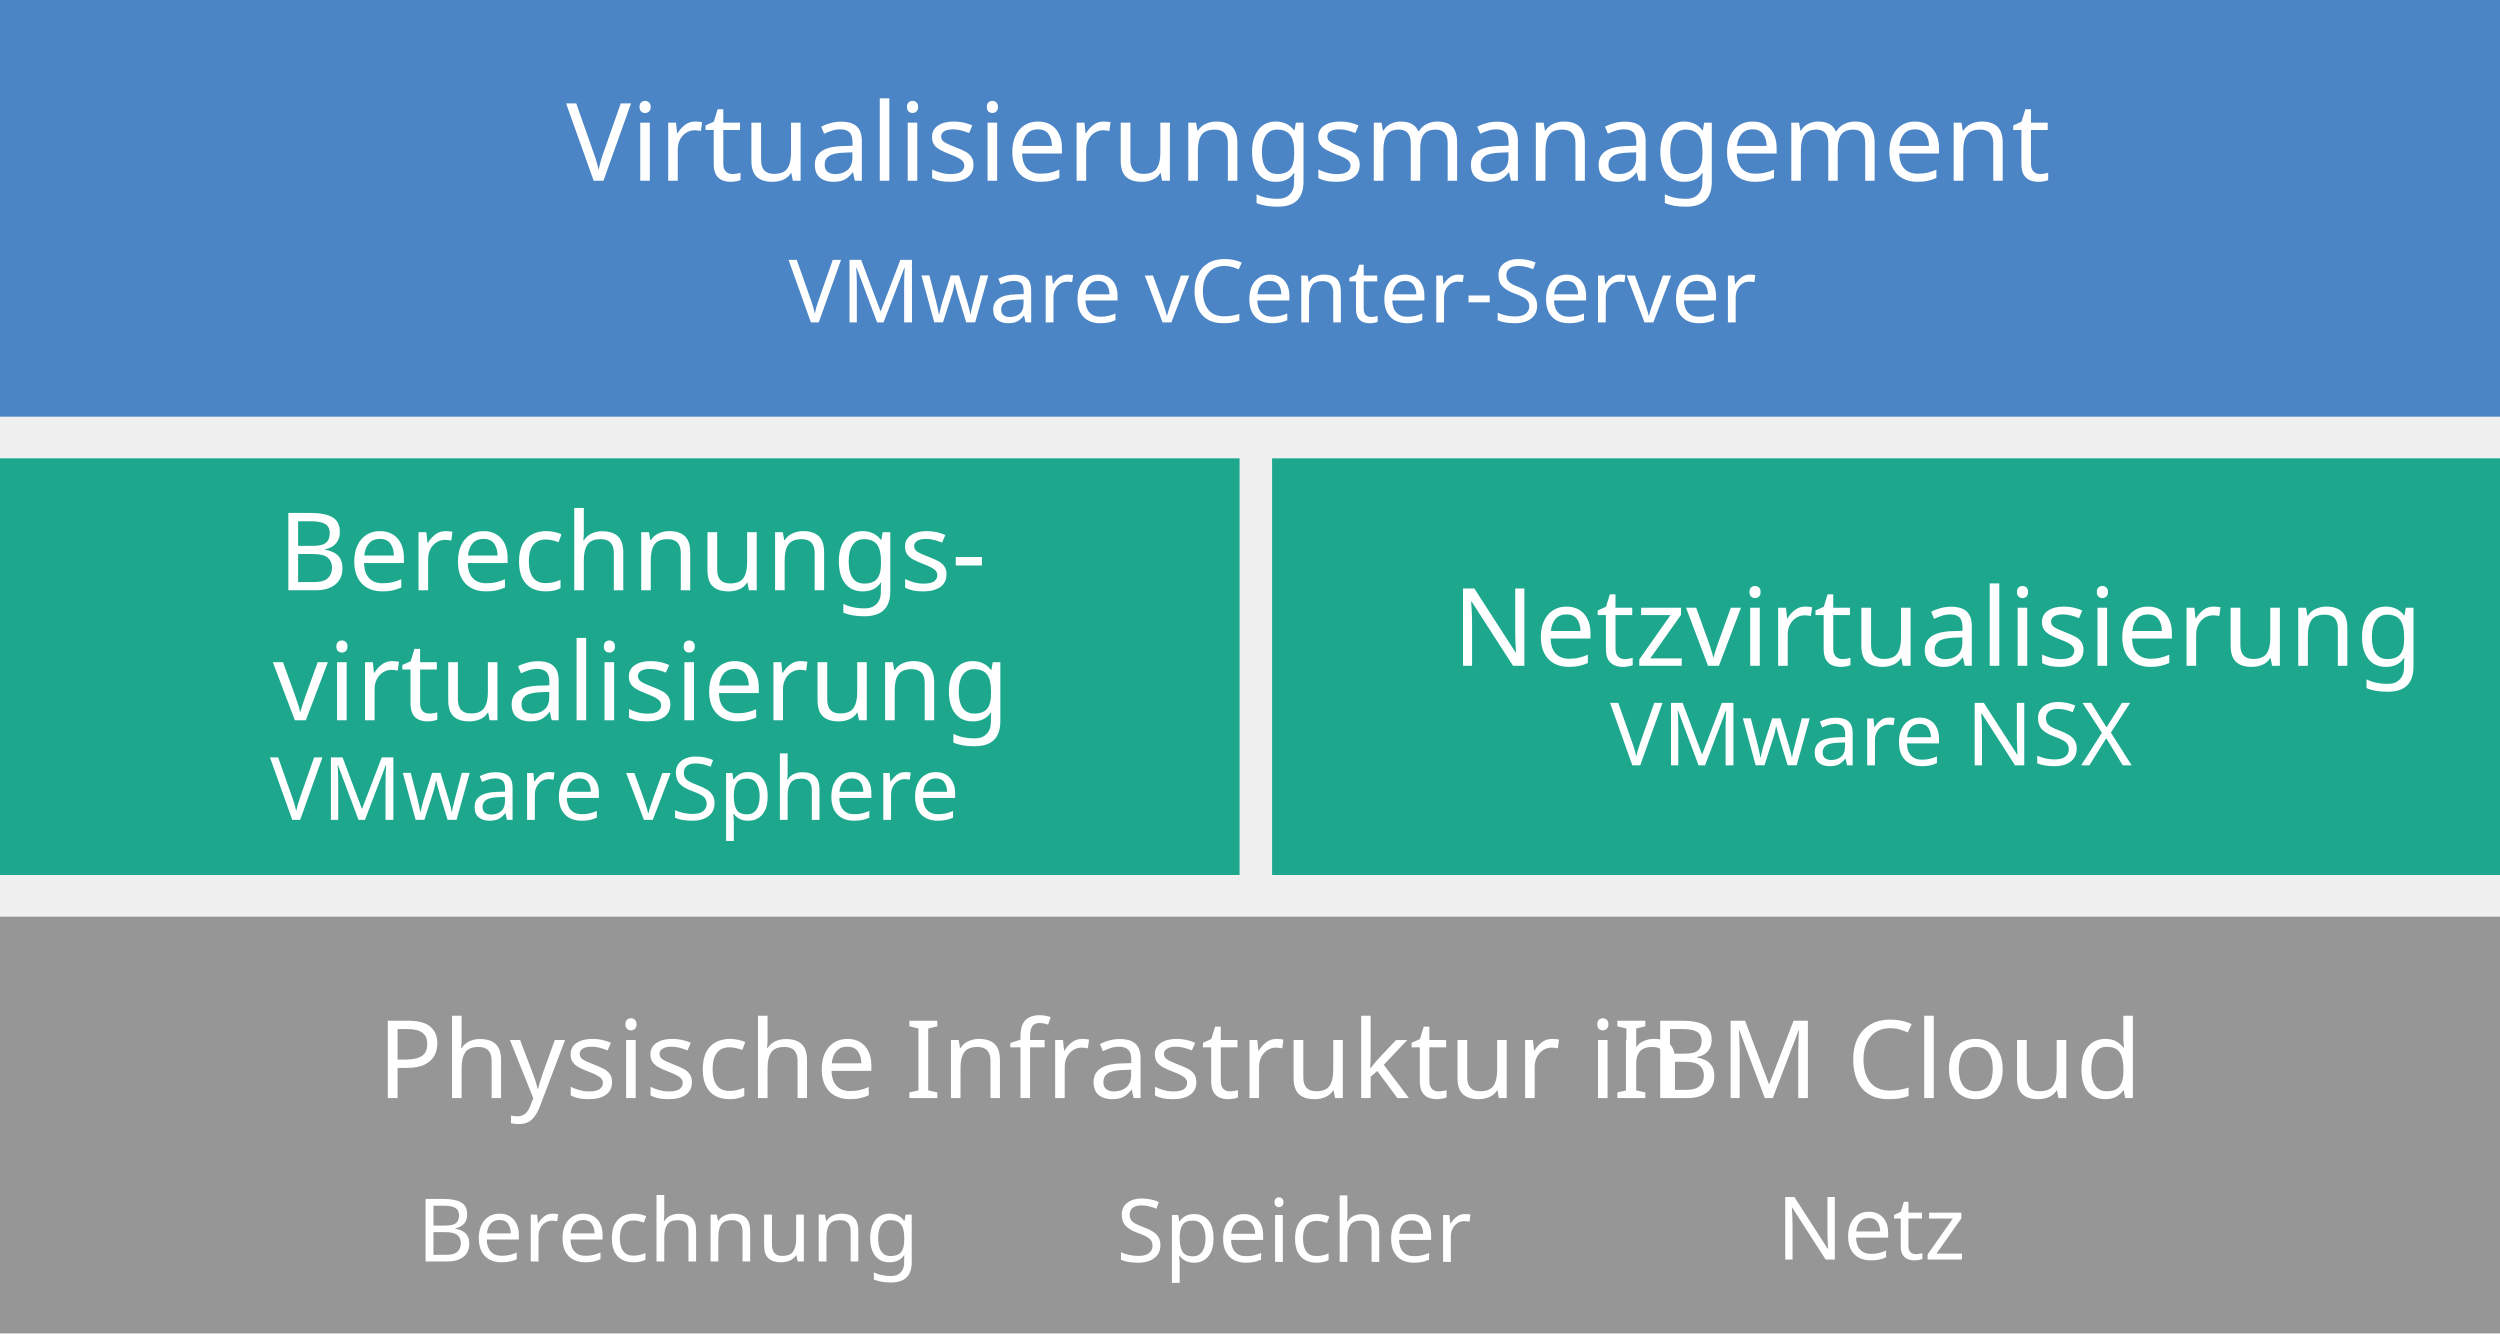
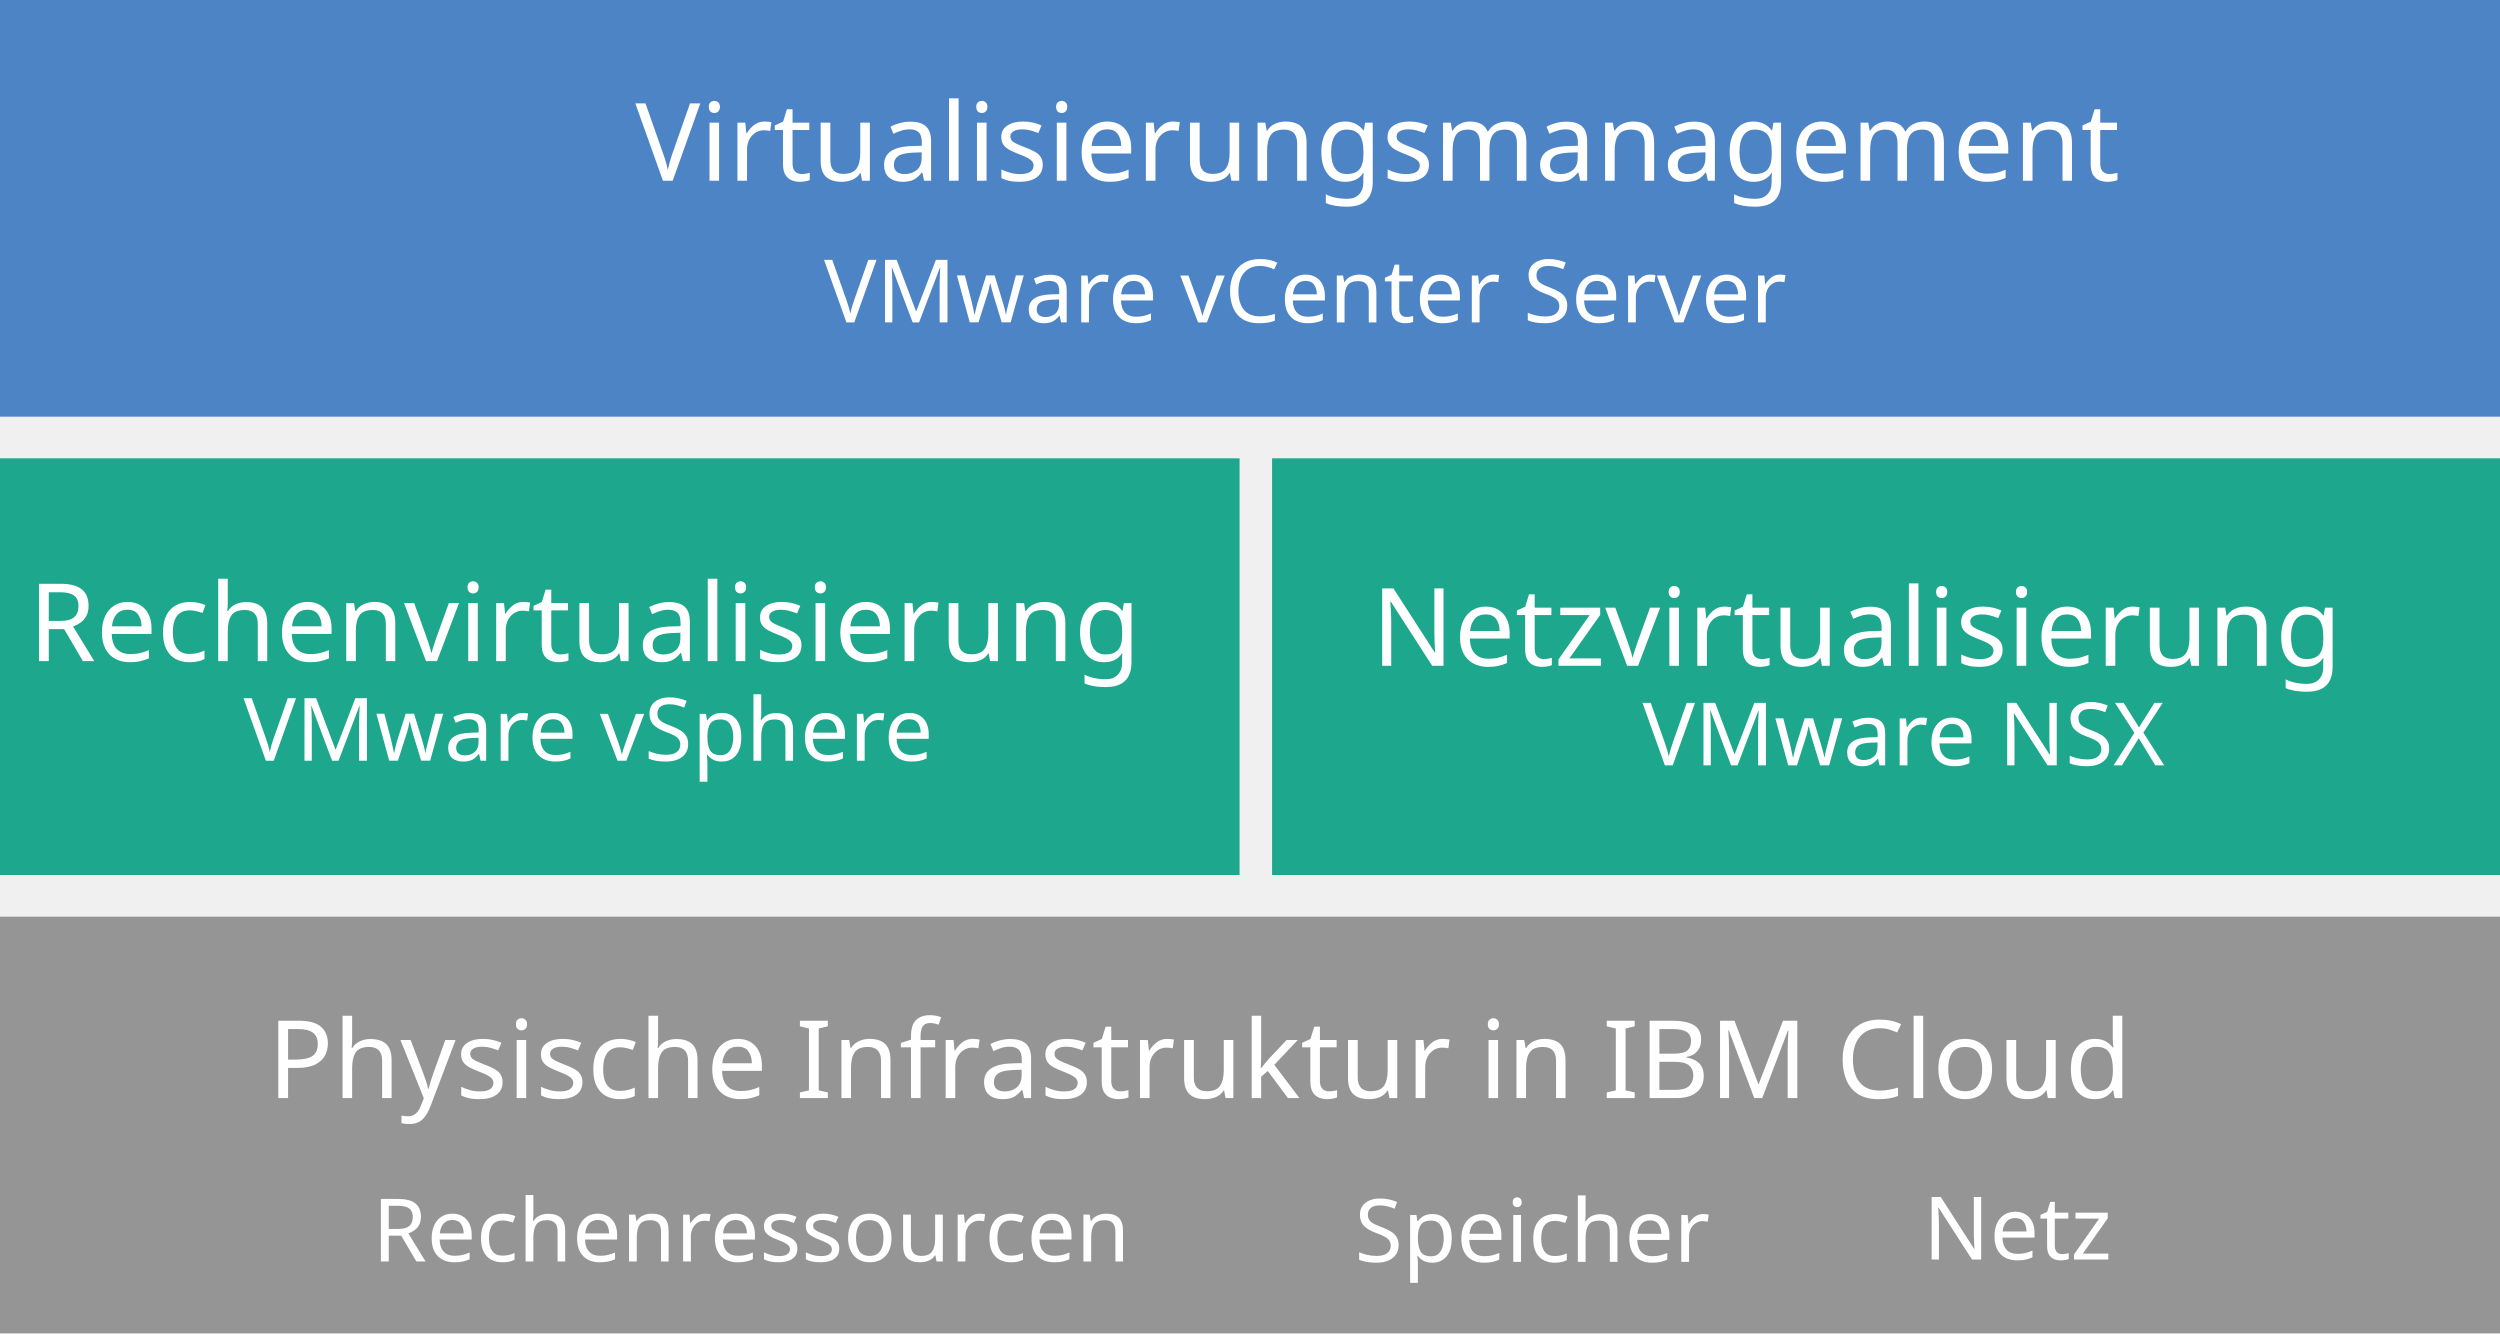
<svg xmlns="http://www.w3.org/2000/svg" version="1.1" id="Layer_1" x="0px" y="0px" viewBox="0 0 600 320" style="enable-background:new 0 0 600 320;" xml:space="preserve">
-   <style type="text/css">
- 	.st0{fill:#4C85C5;}
- 	.st1{fill:#969696;}
- 	.st2{fill:#1DA88E;}
+   <defs id="defs45" />
+   <style type="text/css" id="style2">
+ 	.st0{fill:#4C84C5;}
+ 	.st1{fill:#959595;}
+ 	.st2{fill:#1DA78D;}
	.st3{fill:#FFFFFF;}
	.st4{font-family:'Roboto-Light';}
	.st5{font-size:26px;}
	.st6{font-size:21px;}
</style>
-   <rect class="st0" width="600" height="100" />
-   <rect y="220" class="st1" width="600" height="100" />
-   <rect y="110" class="st2" width="297.5" height="100" />
-   <rect x="305.3" y="110" class="st2" width="294.7" height="100" />
-   <text transform="matrix(1 0 0 1 135.8555 43.3711)">
-     <tspan x="0" y="0" class="st3 st4 st5">Virtualisierungsmanagement</tspan>
-     <tspan x="53.4" y="34" class="st3 st4 st6">VMware vCenter-Server </tspan>
+   <rect class="st0" width="600" height="100" id="rect4" />
+   <rect y="220" class="st1" width="600" height="100" id="rect6" />
+   <rect y="110" class="st2" width="297.5" height="100" id="rect8" />
+   <rect x="305.3" y="110" class="st2" width="294.7" height="100" id="rect10" />
+   <text transform="matrix(1 0 0 1 152.4775 43.3711)" id="text16">
+     <tspan x="0" y="0" class="st3 st4 st5" id="tspan12">Virtualisierungsmanagement</tspan>
+     <tspan x="45.3" y="34" class="st3 st4 st6" id="tspan14">VMware vCenter Server</tspan>
  </text>
-   <text transform="matrix(1 0 0 1 66.6855 141.6688)">
-     <tspan x="0" y="0" class="st3 st4 st5">Berechnungs-</tspan>
-     <tspan x="-1.2" y="31.2" class="st3 st4 st5">virtualisierung</tspan>
-     <tspan x="-1.9" y="55.1" class="st3 st4 st6">VMware vSphere </tspan>
+   <text id="text22" x="6.848" y="158.669">
+     <tspan x="6.848" y="158.669" class="st3 st4 st5" id="tspan18" style="font-size:26px;font-family:Roboto-Light;fill:#ffffff">Rechenvirtualisierung</tspan>
+     <tspan x="58.448" y="182.569" class="st3 st4 st6" id="tspan20" style="font-size:21px;font-family:Roboto-Light;fill:#ffffff">VMware vSphere</tspan>
  </text>
-   <text transform="matrix(1 0 0 1 348.6084 159.7861)">
-     <tspan x="0" y="0" class="st3 st4 st5">Netzvirtualisierung</tspan>
-     <tspan x="37.8" y="23.9" class="st3 st4 st6">VMware NSX</tspan>
-     <tspan x="159.2" y="20.9" class="st3 st4 st6">   </tspan>
+   <text id="text28" x="329.207" y="159.786">
+     <tspan x="329.207" y="159.786" class="st3 st4 st5" id="tspan24" style="font-size:26px;font-family:Roboto-Light;fill:#ffffff">Netzvirtualisierung</tspan>
+     <tspan x="394.207" y="183.686" class="st3 st4 st6" id="tspan26" style="font-size:21px;font-family:Roboto-Light;fill:#ffffff">VMware NSX</tspan>
  </text>
-   <text transform="matrix(1 0 0 1 90.5571 263.5371)">
-     <tspan x="0" y="0" class="st3 st4 st5">Physische Infrastruktur in</tspan>
-     <tspan x="289.8" y="0" class="st3 st4 st5"> IBM Cloud</tspan>
-     <tspan x="413.8" y="0" class="st3 st4 st6"> </tspan>
+   <text id="text34" x="64.28" y="263.537">
+     <tspan x="64.28" y="263.537" class="st3 st4 st5" id="tspan30" style="font-size:26px;font-family:Roboto-Light;fill:#ffffff">Physische Infrastruktur in IBM Cloud</tspan>
+     <tspan x="454.98" y="263.537" class="st3 st4 st6" id="tspan32" style="font-size:21px;font-family:Roboto-Light;fill:#ffffff" />
  </text>
-   <text transform="matrix(1 0 0 1 426.4333 302.2838)" class="st3 st4 st6">Netz</text>
-   <text transform="matrix(1 0 0 1 267.949 302.8424)" class="st3 st4 st6">Speicher</text>
-   <text transform="matrix(1 0 0 1 100.1076 302.7475)" class="st3 st4 st6">Berechnung</text>
+   <g id="g857" transform="translate(-24.73359)">
+     <text style="font-size:21px;font-family:Roboto-Light;fill:#ffffff" y="302.284" x="486.297" id="text36" class="st3 st4 st6">Netz</text>
+     <text style="font-size:21px;font-family:Roboto-Light;fill:#ffffff" y="302.842" x="349.852" id="text38" class="st3 st4 st6">Speicher</text>
+     <text id="text40" class="st3 st4 st6" transform="translate(114.1154,302.7475)" style="font-size:21px;font-family:Roboto-Light;fill:#ffffff">Rechenressourcen</text>
+   </g>
</svg>
